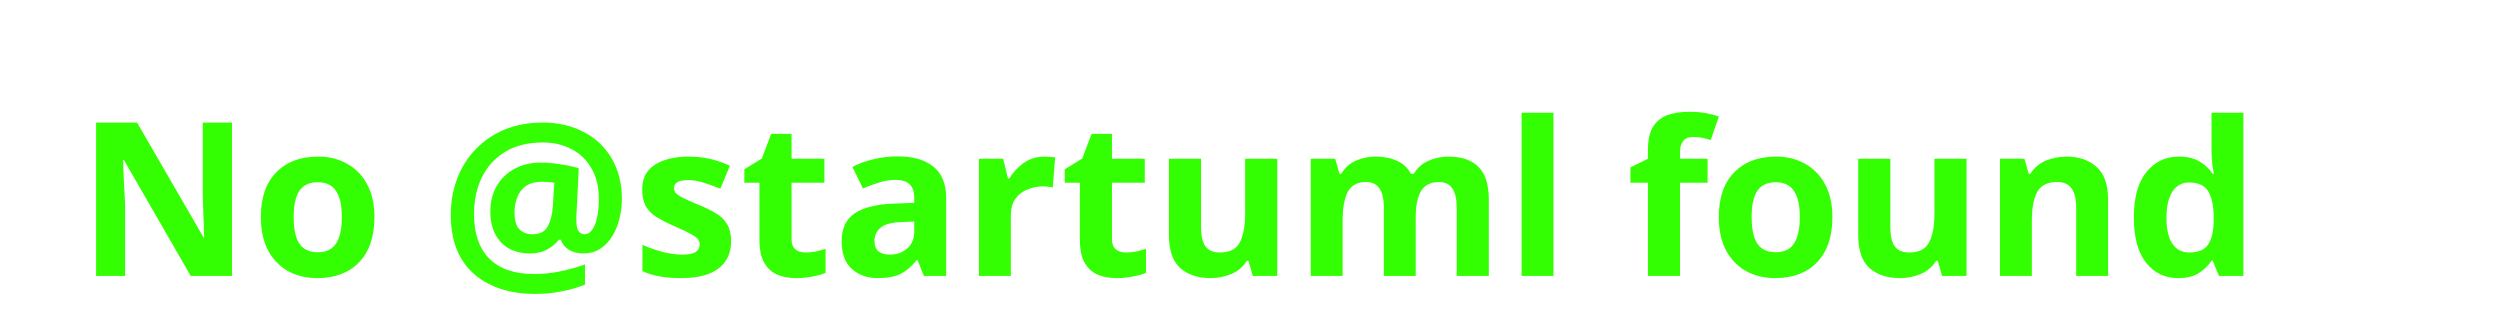
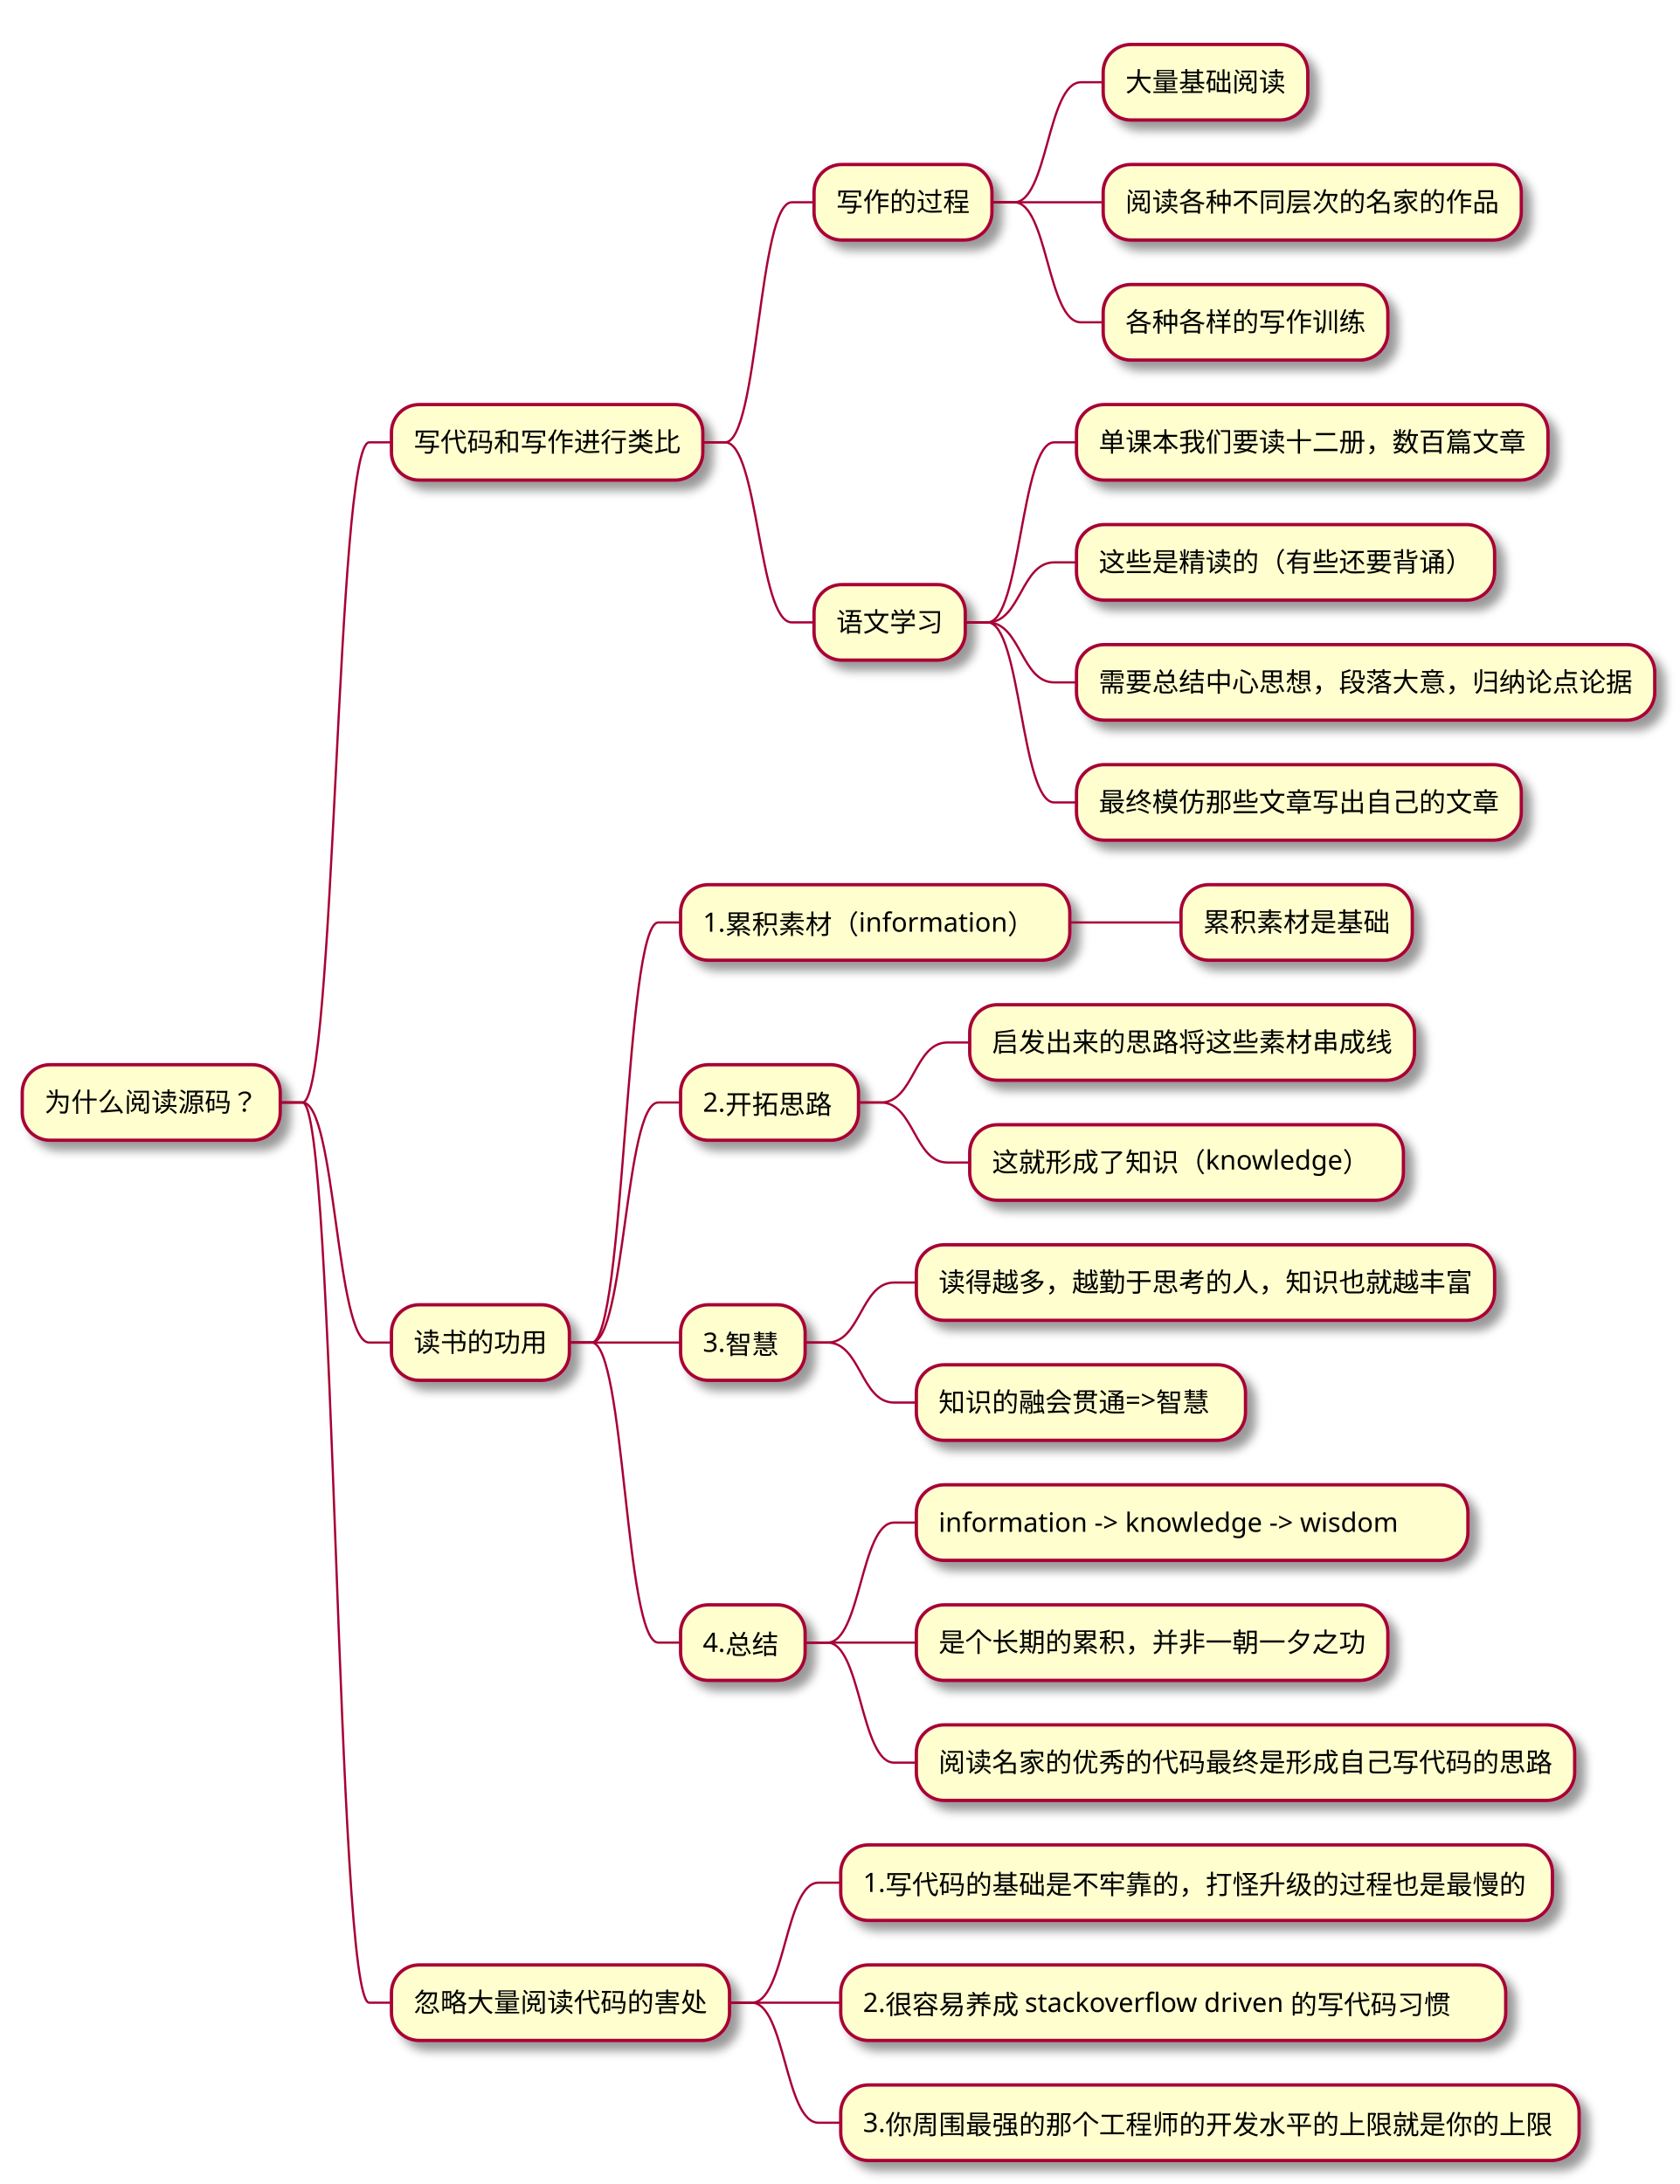
- <svg xmlns="http://www.w3.org/2000/svg" contentScriptType="application/ecmascript" contentStyleType="text/css" height="21px" preserveAspectRatio="none" style="width:163px;height:21px;background:#000000;" version="1.1" viewBox="0 0 163 21" width="163px" zoomAndPan="magnify">
-   <defs />
+ <svg xmlns="http://www.w3.org/2000/svg" contentScriptType="application/ecmascript" contentStyleType="text/css" height="982px" preserveAspectRatio="none" style="width:755px;height:982px;" version="1.1" viewBox="0 0 755 982" width="755px" zoomAndPan="magnify">
+   <defs>
+     <filter height="300%" id="f1sodsiv5847jk" width="300%" x="-1" y="-1">
+       <feGaussianBlur result="blurOut" stdDeviation="2.0" />
+       <feColorMatrix in="blurOut" result="blurOut2" type="matrix" values="0 0 0 0 0 0 0 0 0 0 0 0 0 0 0 0 0 0 .4 0" />
+       <feOffset dx="4.0" dy="4.0" in="blurOut2" result="blurOut3" />
+       <feBlend in="SourceGraphic" in2="blurOut3" mode="normal" />
+     </filter>
+   </defs>
  <g>
-     <text fill="#33FF02" font-family="sans-serif" font-size="14" font-weight="bold" lengthAdjust="spacingAndGlyphs" textLength="156" x="5" y="17.995">No @startuml found</text>
+     <rect fill="#FEFECE" filter="url(#f1sodsiv5847jk)" height="33.969" rx="12.5" ry="12.5" style="stroke: #A80036; stroke-width: 1.5;" width="116" x="10" y="478.734" />
+     <text fill="#000000" font-family="sans-serif" font-size="12" lengthAdjust="spacingAndGlyphs" textLength="96" x="20" y="499.873">为什么阅读源码？</text>
+     <rect fill="#FEFECE" filter="url(#f1sodsiv5847jk)" height="33.969" rx="12.5" ry="12.5" style="stroke: #A80036; stroke-width: 1.5;" width="140" x="176" y="181.906" />
+     <text fill="#000000" font-family="sans-serif" font-size="12" lengthAdjust="spacingAndGlyphs" textLength="120" x="186" y="203.045">写代码和写作进行类比</text>
+     <rect fill="#FEFECE" filter="url(#f1sodsiv5847jk)" height="33.969" rx="12.5" ry="12.5" style="stroke: #A80036; stroke-width: 1.5;" width="80" x="366" y="73.969" />
+     <text fill="#000000" font-family="sans-serif" font-size="12" lengthAdjust="spacingAndGlyphs" textLength="60" x="376" y="95.107">写作的过程</text>
+     <rect fill="#FEFECE" filter="url(#f1sodsiv5847jk)" height="33.969" rx="12.5" ry="12.5" style="stroke: #A80036; stroke-width: 1.5;" width="92" x="496" y="20" />
+     <text fill="#000000" font-family="sans-serif" font-size="12" lengthAdjust="spacingAndGlyphs" textLength="72" x="506" y="41.139">大量基础阅读</text>
+     <path d="M446,90.953 L456,90.953 C471,90.953 471,36.984 486,36.984 L496,36.984 " fill="none" style="stroke: #A80036; stroke-width: 1.0;" />
+     <rect fill="#FEFECE" filter="url(#f1sodsiv5847jk)" height="33.969" rx="12.5" ry="12.5" style="stroke: #A80036; stroke-width: 1.5;" width="188" x="496" y="73.969" />
+     <text fill="#000000" font-family="sans-serif" font-size="12" lengthAdjust="spacingAndGlyphs" textLength="168" x="506" y="95.107">阅读各种不同层次的名家的作品</text>
+     <path d="M446,90.953 L456,90.953 C471,90.953 471,90.953 486,90.953 L496,90.953 " fill="none" style="stroke: #A80036; stroke-width: 1.0;" />
+     <rect fill="#FEFECE" filter="url(#f1sodsiv5847jk)" height="33.969" rx="12.5" ry="12.5" style="stroke: #A80036; stroke-width: 1.5;" width="128" x="496" y="127.938" />
+     <text fill="#000000" font-family="sans-serif" font-size="12" lengthAdjust="spacingAndGlyphs" textLength="108" x="506" y="149.076">各种各样的写作训练</text>
+     <path d="M446,90.953 L456,90.953 C471,90.953 471,144.922 486,144.922 L496,144.922 " fill="none" style="stroke: #A80036; stroke-width: 1.0;" />
+     <path d="M316,198.891 L326,198.891 C341,198.891 341,90.953 356,90.953 L366,90.953 " fill="none" style="stroke: #A80036; stroke-width: 1.0;" />
+     <rect fill="#FEFECE" filter="url(#f1sodsiv5847jk)" height="33.969" rx="12.5" ry="12.5" style="stroke: #A80036; stroke-width: 1.5;" width="68" x="366" y="262.859" />
+     <text fill="#000000" font-family="sans-serif" font-size="12" lengthAdjust="spacingAndGlyphs" textLength="48" x="376" y="283.998">语文学习</text>
+     <rect fill="#FEFECE" filter="url(#f1sodsiv5847jk)" height="33.969" rx="12.5" ry="12.5" style="stroke: #A80036; stroke-width: 1.5;" width="212" x="484" y="181.906" />
+     <text fill="#000000" font-family="sans-serif" font-size="12" lengthAdjust="spacingAndGlyphs" textLength="192" x="494" y="203.045">单课本我们要读十二册，数百篇文章</text>
+     <path d="M434,279.844 L444,279.844 C459,279.844 459,198.891 474,198.891 L484,198.891 " fill="none" style="stroke: #A80036; stroke-width: 1.0;" />
+     <rect fill="#FEFECE" filter="url(#f1sodsiv5847jk)" height="33.969" rx="12.5" ry="12.5" style="stroke: #A80036; stroke-width: 1.5;" width="188" x="484" y="235.875" />
+     <text fill="#000000" font-family="sans-serif" font-size="12" lengthAdjust="spacingAndGlyphs" textLength="168" x="494" y="257.014">这些是精读的（有些还要背诵）</text>
+     <path d="M434,279.844 L444,279.844 C459,279.844 459,252.859 474,252.859 L484,252.859 " fill="none" style="stroke: #A80036; stroke-width: 1.0;" />
+     <rect fill="#FEFECE" filter="url(#f1sodsiv5847jk)" height="33.969" rx="12.5" ry="12.5" style="stroke: #A80036; stroke-width: 1.5;" width="260" x="484" y="289.844" />
+     <text fill="#000000" font-family="sans-serif" font-size="12" lengthAdjust="spacingAndGlyphs" textLength="240" x="494" y="310.982">需要总结中心思想，段落大意，归纳论点论据</text>
+     <path d="M434,279.844 L444,279.844 C459,279.844 459,306.828 474,306.828 L484,306.828 " fill="none" style="stroke: #A80036; stroke-width: 1.0;" />
+     <rect fill="#FEFECE" filter="url(#f1sodsiv5847jk)" height="33.969" rx="12.5" ry="12.5" style="stroke: #A80036; stroke-width: 1.5;" width="200" x="484" y="343.812" />
+     <text fill="#000000" font-family="sans-serif" font-size="12" lengthAdjust="spacingAndGlyphs" textLength="180" x="494" y="364.951">最终模仿那些文章写出自己的文章</text>
+     <path d="M434,279.844 L444,279.844 C459,279.844 459,360.797 474,360.797 L484,360.797 " fill="none" style="stroke: #A80036; stroke-width: 1.0;" />
+     <path d="M316,198.891 L326,198.891 C341,198.891 341,279.844 356,279.844 L366,279.844 " fill="none" style="stroke: #A80036; stroke-width: 1.0;" />
+     <path d="M126,495.719 L136,495.719 C151,495.719 151,198.891 166,198.891 L176,198.891 " fill="none" style="stroke: #A80036; stroke-width: 1.0;" />
+     <rect fill="#FEFECE" filter="url(#f1sodsiv5847jk)" height="33.969" rx="12.5" ry="12.5" style="stroke: #A80036; stroke-width: 1.5;" width="80" x="176" y="586.672" />
+     <text fill="#000000" font-family="sans-serif" font-size="12" lengthAdjust="spacingAndGlyphs" textLength="60" x="186" y="607.811">读书的功用</text>
+     <rect fill="#FEFECE" filter="url(#f1sodsiv5847jk)" height="33.969" rx="12.5" ry="12.5" style="stroke: #A80036; stroke-width: 1.5;" width="175" x="306" y="397.781" />
+     <text fill="#000000" font-family="sans-serif" font-size="12" lengthAdjust="spacingAndGlyphs" textLength="155" x="316" y="418.92">1.累积素材（information）</text>
+     <rect fill="#FEFECE" filter="url(#f1sodsiv5847jk)" height="33.969" rx="12.5" ry="12.5" style="stroke: #A80036; stroke-width: 1.5;" width="104" x="531" y="397.781" />
+     <text fill="#000000" font-family="sans-serif" font-size="12" lengthAdjust="spacingAndGlyphs" textLength="84" x="541" y="418.92">累积素材是基础</text>
+     <path d="M481,414.766 L491,414.766 C506,414.766 506,414.766 521,414.766 L531,414.766 " fill="none" style="stroke: #A80036; stroke-width: 1.0;" />
+     <path d="M256,603.656 L266,603.656 C281,603.656 281,414.766 296,414.766 L306,414.766 " fill="none" style="stroke: #A80036; stroke-width: 1.0;" />
+     <rect fill="#FEFECE" filter="url(#f1sodsiv5847jk)" height="33.969" rx="12.5" ry="12.5" style="stroke: #A80036; stroke-width: 1.5;" width="80" x="306" y="478.734" />
+     <text fill="#000000" font-family="sans-serif" font-size="12" lengthAdjust="spacingAndGlyphs" textLength="60" x="316" y="499.873">2.开拓思路</text>
+     <rect fill="#FEFECE" filter="url(#f1sodsiv5847jk)" height="33.969" rx="12.5" ry="12.5" style="stroke: #A80036; stroke-width: 1.5;" width="200" x="436" y="451.75" />
+     <text fill="#000000" font-family="sans-serif" font-size="12" lengthAdjust="spacingAndGlyphs" textLength="180" x="446" y="472.889">启发出来的思路将这些素材串成线</text>
+     <path d="M386,495.719 L396,495.719 C411,495.719 411,468.734 426,468.734 L436,468.734 " fill="none" style="stroke: #A80036; stroke-width: 1.0;" />
+     <rect fill="#FEFECE" filter="url(#f1sodsiv5847jk)" height="33.969" rx="12.5" ry="12.5" style="stroke: #A80036; stroke-width: 1.5;" width="195" x="436" y="505.719" />
+     <text fill="#000000" font-family="sans-serif" font-size="12" lengthAdjust="spacingAndGlyphs" textLength="175" x="446" y="526.857">这就形成了知识（knowledge）</text>
+     <path d="M386,495.719 L396,495.719 C411,495.719 411,522.703 426,522.703 L436,522.703 " fill="none" style="stroke: #A80036; stroke-width: 1.0;" />
+     <path d="M256,603.656 L266,603.656 C281,603.656 281,495.719 296,495.719 L306,495.719 " fill="none" style="stroke: #A80036; stroke-width: 1.0;" />
+     <rect fill="#FEFECE" filter="url(#f1sodsiv5847jk)" height="33.969" rx="12.5" ry="12.5" style="stroke: #A80036; stroke-width: 1.5;" width="56" x="306" y="586.672" />
+     <text fill="#000000" font-family="sans-serif" font-size="12" lengthAdjust="spacingAndGlyphs" textLength="36" x="316" y="607.811">3.智慧</text>
+     <rect fill="#FEFECE" filter="url(#f1sodsiv5847jk)" height="33.969" rx="12.5" ry="12.5" style="stroke: #A80036; stroke-width: 1.5;" width="260" x="412" y="559.688" />
+     <text fill="#000000" font-family="sans-serif" font-size="12" lengthAdjust="spacingAndGlyphs" textLength="240" x="422" y="580.826">读得越多，越勤于思考的人，知识也就越丰富</text>
+     <path d="M362,603.656 L372,603.656 C387,603.656 387,576.672 402,576.672 L412,576.672 " fill="none" style="stroke: #A80036; stroke-width: 1.0;" />
+     <rect fill="#FEFECE" filter="url(#f1sodsiv5847jk)" height="33.969" rx="12.5" ry="12.5" style="stroke: #A80036; stroke-width: 1.5;" width="148" x="412" y="613.656" />
+     <text fill="#000000" font-family="sans-serif" font-size="12" lengthAdjust="spacingAndGlyphs" textLength="128" x="422" y="634.795">知识的融会贯通=&gt;智慧</text>
+     <path d="M362,603.656 L372,603.656 C387,603.656 387,630.641 402,630.641 L412,630.641 " fill="none" style="stroke: #A80036; stroke-width: 1.0;" />
+     <path d="M256,603.656 L266,603.656 C281,603.656 281,603.656 296,603.656 L306,603.656 " fill="none" style="stroke: #A80036; stroke-width: 1.0;" />
+     <rect fill="#FEFECE" filter="url(#f1sodsiv5847jk)" height="33.969" rx="12.5" ry="12.5" style="stroke: #A80036; stroke-width: 1.5;" width="56" x="306" y="721.594" />
+     <text fill="#000000" font-family="sans-serif" font-size="12" lengthAdjust="spacingAndGlyphs" textLength="36" x="316" y="742.732">4.总结</text>
+     <rect fill="#FEFECE" filter="url(#f1sodsiv5847jk)" height="33.969" rx="12.5" ry="12.5" style="stroke: #A80036; stroke-width: 1.5;" width="248" x="412" y="667.625" />
+     <text fill="#000000" font-family="sans-serif" font-size="12" lengthAdjust="spacingAndGlyphs" textLength="228" x="422" y="688.764">information -&gt; knowledge -&gt; wisdom</text>
+     <path d="M362,738.578 L372,738.578 C387,738.578 387,684.609 402,684.609 L412,684.609 " fill="none" style="stroke: #A80036; stroke-width: 1.0;" />
+     <rect fill="#FEFECE" filter="url(#f1sodsiv5847jk)" height="33.969" rx="12.5" ry="12.5" style="stroke: #A80036; stroke-width: 1.5;" width="212" x="412" y="721.594" />
+     <text fill="#000000" font-family="sans-serif" font-size="12" lengthAdjust="spacingAndGlyphs" textLength="192" x="422" y="742.732">是个长期的累积，并非一朝一夕之功</text>
+     <path d="M362,738.578 L372,738.578 C387,738.578 387,738.578 402,738.578 L412,738.578 " fill="none" style="stroke: #A80036; stroke-width: 1.0;" />
+     <rect fill="#FEFECE" filter="url(#f1sodsiv5847jk)" height="33.969" rx="12.5" ry="12.5" style="stroke: #A80036; stroke-width: 1.5;" width="296" x="412" y="775.562" />
+     <text fill="#000000" font-family="sans-serif" font-size="12" lengthAdjust="spacingAndGlyphs" textLength="276" x="422" y="796.701">阅读名家的优秀的代码最终是形成自己写代码的思路</text>
+     <path d="M362,738.578 L372,738.578 C387,738.578 387,792.547 402,792.547 L412,792.547 " fill="none" style="stroke: #A80036; stroke-width: 1.0;" />
+     <path d="M256,603.656 L266,603.656 C281,603.656 281,738.578 296,738.578 L306,738.578 " fill="none" style="stroke: #A80036; stroke-width: 1.0;" />
+     <path d="M126,495.719 L136,495.719 C151,495.719 151,603.656 166,603.656 L176,603.656 " fill="none" style="stroke: #A80036; stroke-width: 1.0;" />
+     <rect fill="#FEFECE" filter="url(#f1sodsiv5847jk)" height="33.969" rx="12.5" ry="12.5" style="stroke: #A80036; stroke-width: 1.5;" width="152" x="176" y="883.5" />
+     <text fill="#000000" font-family="sans-serif" font-size="12" lengthAdjust="spacingAndGlyphs" textLength="132" x="186" y="904.639">忽略大量阅读代码的害处</text>
+     <rect fill="#FEFECE" filter="url(#f1sodsiv5847jk)" height="33.969" rx="12.5" ry="12.5" style="stroke: #A80036; stroke-width: 1.5;" width="320" x="378" y="829.531" />
+     <text fill="#000000" font-family="sans-serif" font-size="12" lengthAdjust="spacingAndGlyphs" textLength="300" x="388" y="850.67">1.写代码的基础是不牢靠的，打怪升级的过程也是最慢的</text>
+     <path d="M328,900.484 L338,900.484 C353,900.484 353,846.516 368,846.516 L378,846.516 " fill="none" style="stroke: #A80036; stroke-width: 1.0;" />
+     <rect fill="#FEFECE" filter="url(#f1sodsiv5847jk)" height="33.969" rx="12.5" ry="12.5" style="stroke: #A80036; stroke-width: 1.5;" width="299" x="378" y="883.5" />
+     <text fill="#000000" font-family="sans-serif" font-size="12" lengthAdjust="spacingAndGlyphs" textLength="279" x="388" y="904.639">2.很容易养成 stackoverflow driven 的写代码习惯</text>
+     <path d="M328,900.484 L338,900.484 C353,900.484 353,900.484 368,900.484 L378,900.484 " fill="none" style="stroke: #A80036; stroke-width: 1.0;" />
+     <rect fill="#FEFECE" filter="url(#f1sodsiv5847jk)" height="33.969" rx="12.5" ry="12.5" style="stroke: #A80036; stroke-width: 1.5;" width="332" x="378" y="937.469" />
+     <text fill="#000000" font-family="sans-serif" font-size="12" lengthAdjust="spacingAndGlyphs" textLength="312" x="388" y="958.607">3.你周围最强的那个工程师的开发水平的上限就是你的上限</text>
+     <path d="M328,900.484 L338,900.484 C353,900.484 353,954.453 368,954.453 L378,954.453 " fill="none" style="stroke: #A80036; stroke-width: 1.0;" />
+     <path d="M126,495.719 L136,495.719 C151,495.719 151,900.484 166,900.484 L176,900.484 " fill="none" style="stroke: #A80036; stroke-width: 1.0;" />
  </g>
</svg>
